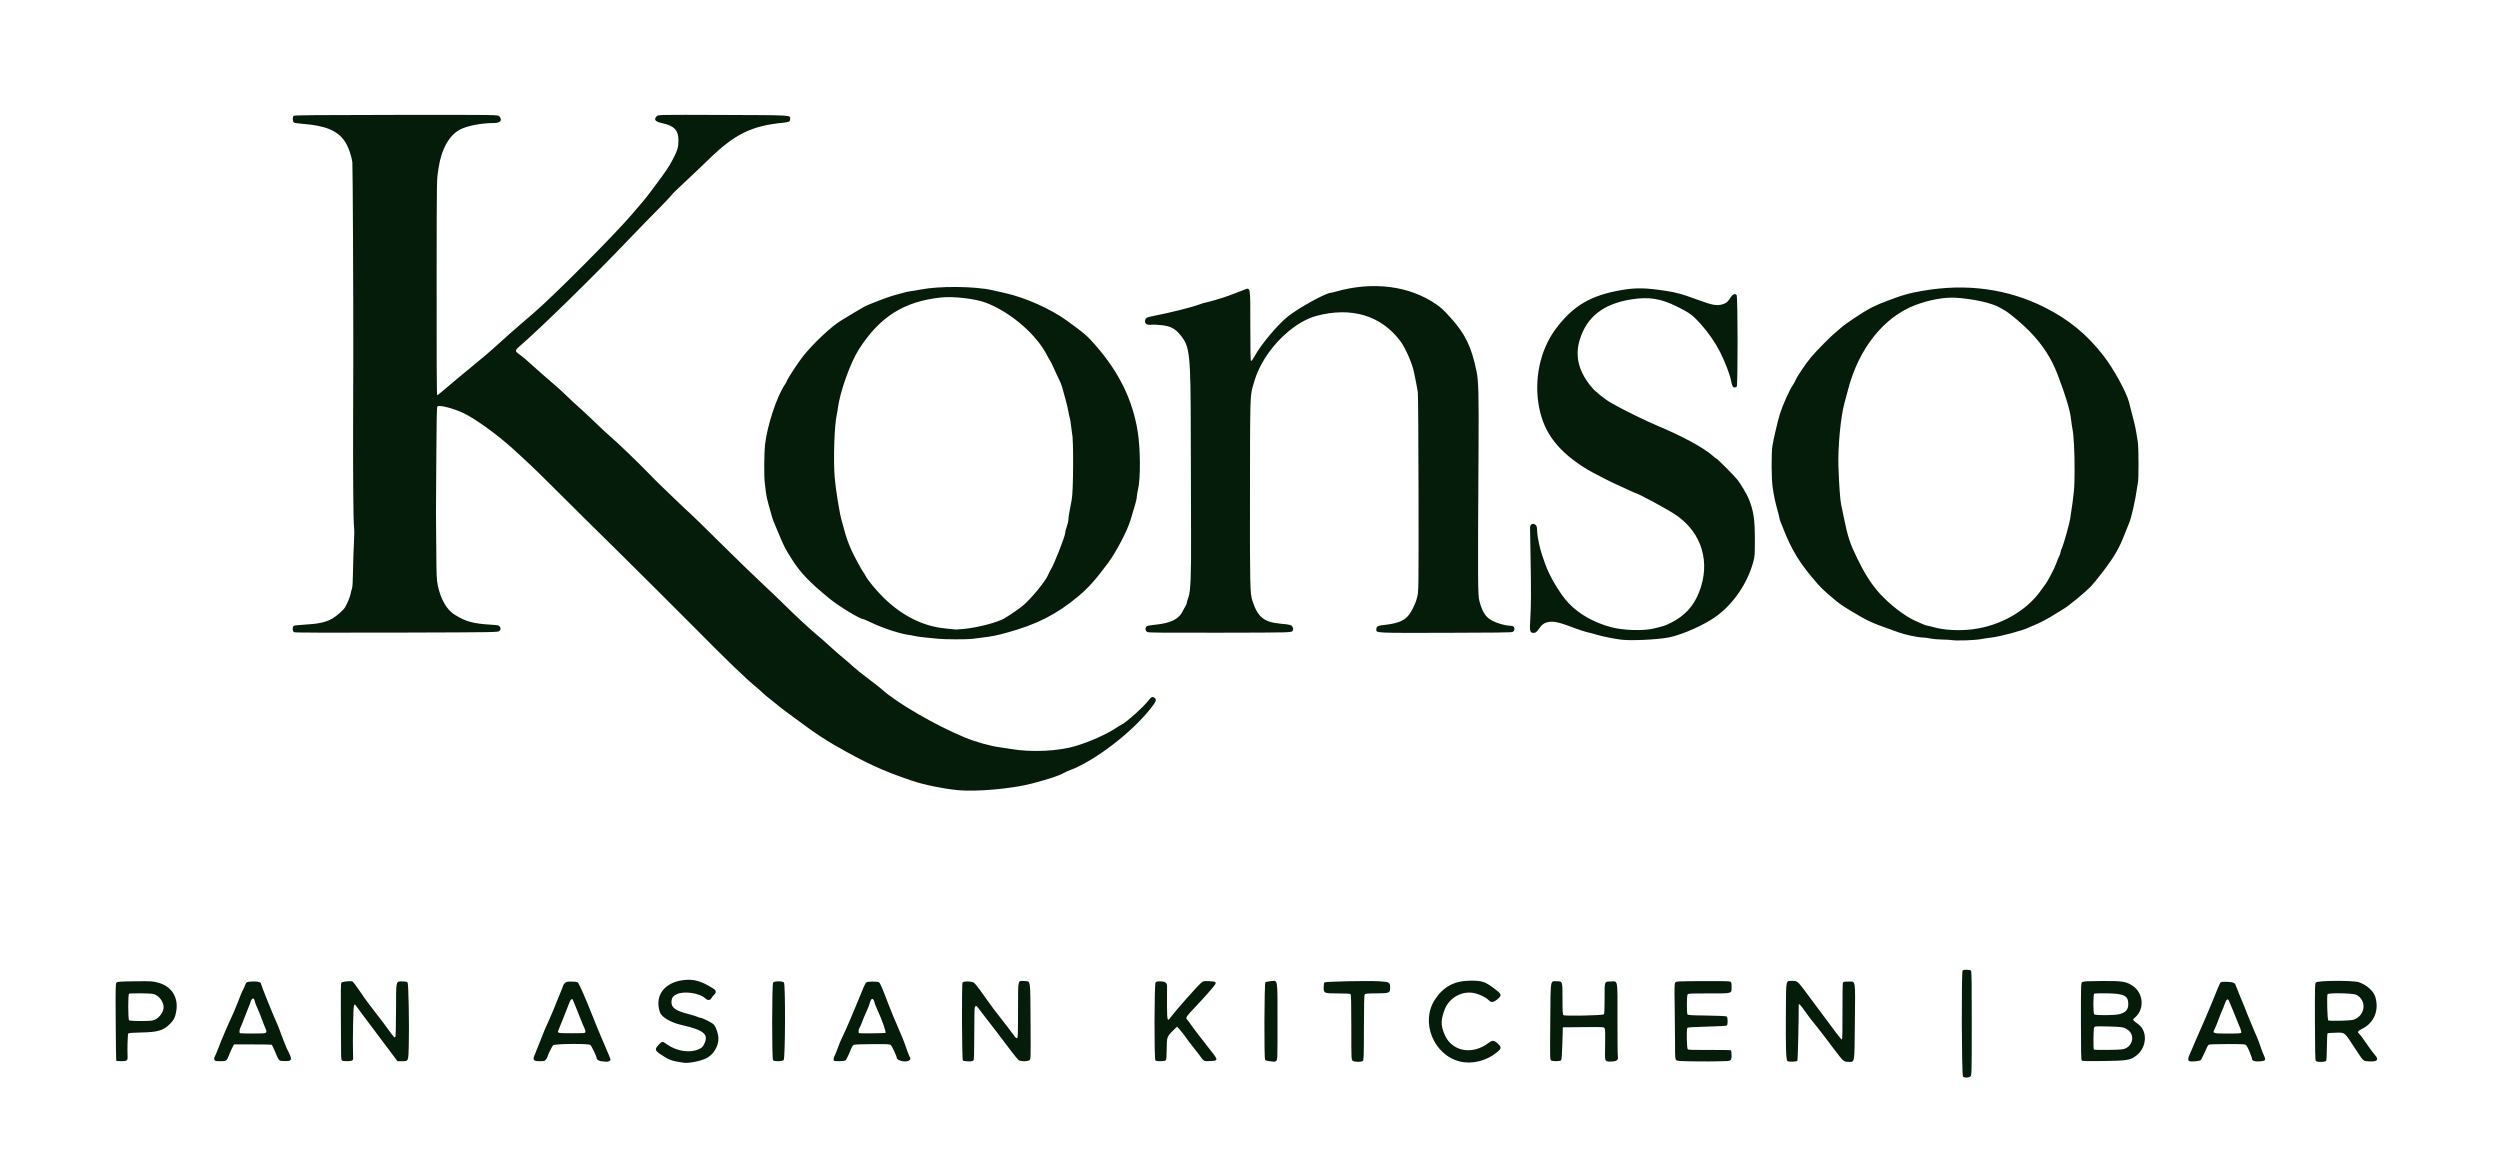
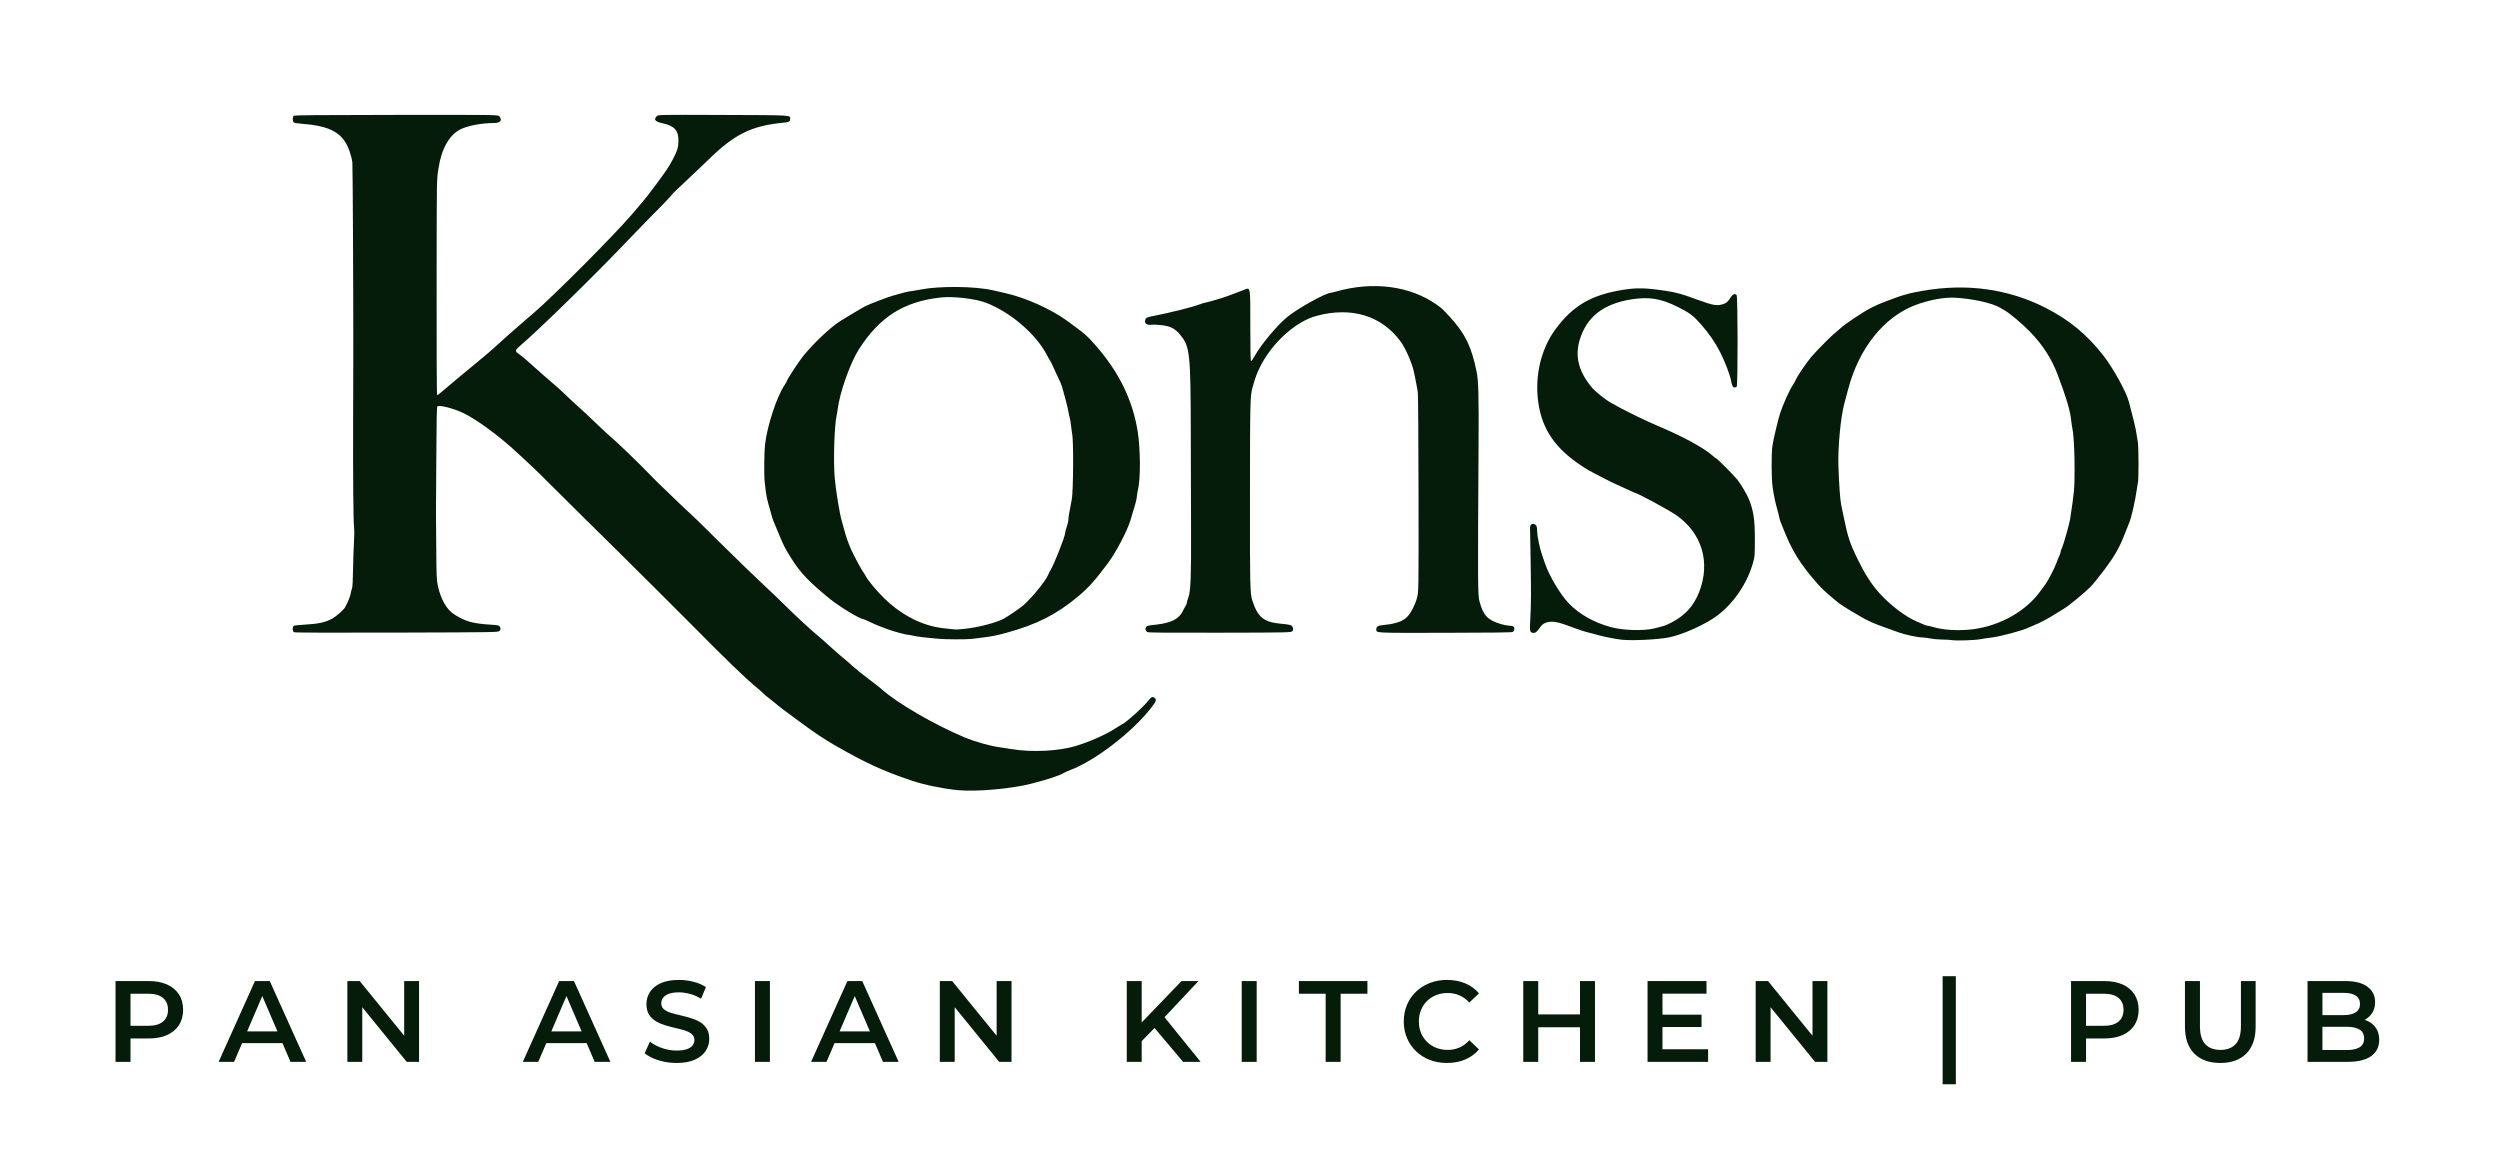
<svg xmlns="http://www.w3.org/2000/svg" viewBox="0 0 950 445">
  <path transform="translate(95.0 30.0)" fill="#051C0A" fill-rule="evenodd" d="M268.75 270.24 C262.92 269.63 256.16 268.23 251.43 266.63 C240.30 262.87 234.21 260.07 222.00 253.07 C218.72 251.19 214.41 248.34 211.02 245.82 C209.59 244.75 207.55 243.26 206.49 242.50 C204.03 240.75 200.64 238.15 199.48 237.12 C198.99 236.69 197.98 235.88 197.23 235.33 C196.49 234.77 195.37 233.83 194.76 233.22 C194.14 232.62 193.01 231.62 192.24 231.00 C188.63 228.09 180.80 220.53 168.58 208.16 C164.50 204.03 143.81 183.41 140.75 180.42 C135.58 175.37 119.15 159.11 113.14 153.10 C108.88 148.83 104.75 144.92 99.62 140.29 C93.80 135.02 85.47 129.03 81.12 126.98 C77.21 125.14 71.88 123.77 71.20 124.45 C70.98 124.67 70.88 129.57 70.80 144.19 C70.75 154.88 70.69 164.07 70.67 164.62 C70.66 165.18 70.67 167.65 70.71 170.12 C70.74 172.60 70.78 176.59 70.79 179.00 C70.84 188.48 70.92 190.38 71.36 192.47 C72.44 197.65 74.72 201.64 77.62 203.48 C81.96 206.22 84.67 206.97 91.69 207.39 C94.17 207.54 94.55 207.62 94.88 208.08 C95.36 208.77 95.35 209.08 94.81 209.73 C94.38 210.27 94.38 210.27 55.80 210.39 C29.46 210.46 17.06 210.42 16.73 210.24 C16.08 209.89 16.05 208.12 16.69 207.79 C16.93 207.67 18.59 207.49 20.38 207.39 C26.01 207.09 28.76 206.50 31.35 205.02 C32.88 204.14 35.59 201.74 36.11 200.80 C37.17 198.87 38.00 196.88 38.22 195.70 C38.35 194.97 38.60 194.04 38.76 193.62 C38.96 193.13 39.10 190.63 39.16 186.38 C39.21 182.80 39.37 178.12 39.51 175.97 C39.65 173.65 39.67 171.36 39.54 170.34 C39.26 168.08 39.12 151.52 39.19 127.25 C39.22 116.46 39.25 107.23 39.25 106.75 C39.30 85.97 39.05 32.92 38.90 31.75 C38.54 29.05 37.31 25.60 36.01 23.69 C33.28 19.63 28.58 17.69 19.96 17.06 C18.22 16.93 16.88 16.71 16.64 16.52 C16.14 16.10 16.12 14.42 16.62 14.00 C16.91 13.77 25.52 13.69 55.64 13.66 C94.29 13.62 94.29 13.62 94.77 14.22 C96.00 15.73 95.16 16.75 92.67 16.75 C88.03 16.76 82.76 17.75 79.98 19.14 C75.75 21.26 72.73 26.60 71.65 33.88 C70.92 38.81 70.97 35.84 70.92 75.75 C70.88 103.76 70.96 120.04 71.12 120.20 C71.17 120.25 72.05 119.58 73.06 118.71 C75.71 116.44 81.45 111.63 83.62 109.88 C88.21 106.16 91.39 103.44 94.75 100.37 C96.74 98.55 100.18 95.49 102.40 93.59 C104.61 91.68 107.25 89.40 108.27 88.52 C115.77 82.04 137.95 59.76 144.78 51.86 C149.53 46.37 150.24 45.51 152.51 42.48 C158.08 35.07 159.03 33.67 160.70 30.51 C162.37 27.33 162.79 25.95 162.81 23.50 C162.84 19.56 161.27 17.81 156.78 16.85 C153.94 16.24 153.29 15.44 154.57 14.16 C155.14 13.59 155.14 13.59 179.75 13.68 C206.85 13.78 205.25 13.68 205.25 15.28 C205.25 16.17 204.78 16.42 202.74 16.62 C190.52 17.80 184.19 20.92 174.14 30.73 C171.65 33.15 167.57 37.03 165.06 39.35 C162.55 41.68 160.50 43.68 160.50 43.79 C160.50 43.99 154.31 50.43 150.22 54.48 C149.17 55.52 146.07 58.74 143.32 61.62 C130.79 74.79 109.59 95.51 102.43 101.59 C100.67 103.09 100.64 103.50 102.25 104.58 C103.40 105.35 105.48 107.14 111.46 112.53 C112.74 113.68 114.66 115.34 115.71 116.21 C116.76 117.08 118.81 118.94 120.25 120.35 C121.69 121.76 123.83 123.74 125.00 124.76 C126.17 125.78 128.98 128.41 131.25 130.60 C133.52 132.79 136.12 135.21 137.04 135.98 C139.51 138.05 147.39 145.63 151.25 149.63 C153.11 151.56 155.64 154.09 156.88 155.24 C158.11 156.40 160.70 158.88 162.62 160.76 C164.55 162.63 166.57 164.53 167.12 164.98 C167.68 165.43 172.91 170.54 178.75 176.34 C184.60 182.13 191.80 189.12 194.75 191.85 C197.71 194.59 201.71 198.42 203.64 200.35 C207.24 203.95 213.52 209.74 215.99 211.74 C216.75 212.35 218.67 214.04 220.25 215.50 C221.83 216.96 224.08 218.93 225.25 219.88 C226.42 220.83 228.19 222.36 229.19 223.29 C230.19 224.21 232.78 226.29 234.94 227.91 C237.11 229.53 239.38 231.31 240.00 231.87 C245.76 237.08 260.12 245.43 271.46 250.17 C275.61 251.90 281.47 253.54 285.12 254.00 C286.23 254.14 288.06 254.42 289.21 254.62 C296.83 255.96 307.33 255.46 313.88 253.45 C319.27 251.79 325.28 249.12 328.88 246.77 C329.84 246.14 330.99 245.44 331.44 245.21 C333.28 244.26 339.45 238.70 341.26 236.37 C342.46 234.81 342.86 234.60 343.66 235.13 C344.65 235.77 344.40 236.51 342.23 239.25 C334.96 248.44 321.11 259.05 311.74 262.60 C310.85 262.93 309.61 263.49 308.99 263.85 C307.22 264.84 303.52 266.05 297.12 267.74 C289.48 269.76 275.75 270.96 268.75 270.24 Z M646.75 213.25 C645.99 213.14 644.19 213.03 642.75 213.02 C641.31 213.00 639.39 212.82 638.50 212.62 C637.61 212.43 636.31 212.26 635.62 212.25 C633.80 212.23 628.94 211.20 626.50 210.31 C625.33 209.89 622.97 209.04 621.25 208.42 C616.87 206.86 615.01 206.02 612.08 204.34 C606.88 201.34 604.33 199.71 602.83 198.44 C601.98 197.72 600.41 196.38 599.33 195.47 C598.26 194.55 596.70 193.04 595.87 192.09 C588.84 184.05 585.88 179.25 582.34 170.12 C582.12 169.57 581.80 168.77 581.62 168.34 C581.43 167.90 581.21 167.12 581.12 166.59 C581.03 166.06 580.70 164.72 580.38 163.62 C579.62 161.01 579.09 158.51 578.60 155.12 C578.13 151.91 578.08 142.48 578.51 139.50 C578.85 137.15 580.54 129.96 581.39 127.20 C582.34 124.15 585.03 118.14 586.24 116.39 C586.63 115.82 587.12 114.95 587.33 114.45 C587.96 112.93 591.29 108.01 593.30 105.62 C595.27 103.29 601.06 97.44 602.38 96.47 C602.79 96.16 603.74 95.33 604.50 94.62 C606.23 93.01 613.15 88.43 616.12 86.92 C618.35 85.80 619.59 85.27 622.25 84.29 C623.01 84.02 624.54 83.45 625.65 83.03 C626.77 82.61 628.19 82.15 628.81 82.02 C629.43 81.88 630.21 81.66 630.55 81.53 C630.90 81.40 633.13 80.95 635.52 80.53 C652.16 77.60 667.89 79.72 682.00 86.81 C691.12 91.39 698.09 97.12 704.31 105.15 C708.13 110.08 712.94 118.81 714.00 122.75 C715.39 127.90 716.54 132.66 716.74 134.06 C716.86 134.92 717.14 136.64 717.36 137.88 C717.72 139.92 717.74 152.91 717.38 153.49 C717.33 153.57 717.17 154.59 717.02 155.76 C716.51 159.71 714.90 166.85 714.13 168.59 C713.81 169.30 713.03 171.26 712.38 172.95 C710.43 178.04 708.65 181.16 704.76 186.38 C702.81 188.99 700.35 192.01 699.29 193.09 C697.36 195.07 691.13 200.21 689.50 201.17 C689.02 201.45 687.56 202.36 686.25 203.18 C683.29 205.06 680.15 206.72 677.89 207.62 C676.94 207.99 675.98 208.40 675.77 208.52 C673.96 209.51 664.99 211.91 661.75 212.27 C660.58 212.40 658.78 212.67 657.75 212.87 C655.50 213.30 648.67 213.54 646.75 213.25 Z M521.12 213.08 C518.44 212.75 514.07 211.88 512.03 211.27 C510.71 210.88 509.01 210.43 508.25 210.27 C507.49 210.12 505.36 209.42 503.50 208.73 C498.04 206.69 496.52 206.26 494.77 206.25 C492.64 206.25 491.20 206.94 490.16 208.46 C488.99 210.15 488.58 210.50 487.76 210.50 C486.38 210.50 486.22 209.87 486.49 205.61 C486.82 200.27 486.85 194.64 486.62 182.25 C486.51 176.27 486.42 170.99 486.42 170.53 C486.42 169.16 487.47 168.62 488.50 169.45 C488.98 169.83 489.06 170.18 489.12 172.01 C489.18 174.04 490.16 178.57 491.11 181.25 C491.33 181.87 491.79 183.20 492.14 184.22 C493.72 188.86 497.92 195.89 501.09 199.21 C505.12 203.43 510.73 206.60 517.25 208.33 C521.93 209.58 529.58 209.80 533.62 208.80 C537.49 207.84 537.82 207.73 539.88 206.70 C545.18 204.05 548.57 200.38 550.67 195.00 C555.04 183.80 551.83 172.77 542.21 165.93 C539.24 163.82 527.09 157.25 526.15 157.25 C526.10 157.25 524.52 156.52 522.63 155.63 C520.75 154.73 519.15 154.00 519.07 154.00 C518.77 154.00 509.91 149.45 508.29 148.47 C497.35 141.83 491.83 134.77 489.89 124.96 C487.80 114.37 490.18 103.03 496.18 94.98 C502.79 86.11 509.65 82.11 521.62 80.15 C526.92 79.29 530.44 79.37 538.05 80.53 C542.21 81.17 543.95 81.66 550.24 83.96 C555.79 86.00 557.35 86.28 559.55 85.64 C561.01 85.21 561.62 84.67 562.84 82.75 C563.48 81.74 564.42 81.47 564.92 82.15 C565.38 82.77 565.41 116.49 564.95 116.95 C564.79 117.11 564.40 117.25 564.11 117.25 C563.47 117.25 563.17 116.61 562.74 114.38 C562.32 112.22 560.48 107.46 558.69 103.89 C556.86 100.24 554.31 96.54 551.26 93.12 C548.31 89.81 547.00 88.84 542.38 86.55 C536.12 83.44 531.64 82.72 525.05 83.74 C514.28 85.42 507.88 90.43 505.26 99.25 C503.39 105.56 504.95 111.45 510.12 117.48 C511.35 118.92 515.45 122.16 517.21 123.08 C517.57 123.28 518.94 124.03 520.25 124.75 C523.44 126.51 531.20 130.26 534.76 131.75 C544.33 135.76 552.37 140.12 555.78 143.15 C556.46 143.76 557.10 144.25 557.21 144.25 C557.53 144.25 564.06 150.81 565.22 152.30 C566.53 153.98 568.79 157.78 569.47 159.44 C571.37 164.06 571.86 167.30 571.85 175.12 C571.84 181.18 571.82 181.45 571.15 183.84 C568.96 191.64 563.93 199.09 557.62 203.87 C553.16 207.26 544.30 211.25 539.00 212.25 C534.65 213.07 524.76 213.53 521.12 213.08 Z M261.62 212.74 C260.66 212.64 258.47 212.43 256.75 212.27 C255.03 212.11 252.99 211.81 252.21 211.61 C251.44 211.41 250.54 211.25 250.21 211.25 C249.37 211.25 244.43 209.92 242.38 209.14 C241.41 208.77 240.06 208.27 239.38 208.02 C238.69 207.77 237.03 207.04 235.69 206.41 C234.36 205.77 233.15 205.25 233.00 205.25 C231.79 205.25 223.91 200.47 220.34 197.57 C212.57 191.25 209.08 187.59 205.74 182.25 C203.39 178.49 203.02 177.77 201.48 174.17 C198.80 167.86 198.52 167.15 198.15 165.62 C197.95 164.80 197.44 163.01 197.03 161.65 C196.61 160.28 196.16 158.15 196.02 156.90 C195.88 155.65 195.69 154.01 195.59 153.25 C195.30 150.98 195.38 141.81 195.70 139.00 C196.57 131.57 200.20 120.61 203.29 116.08 C203.68 115.51 204.00 114.94 204.00 114.81 C204.00 114.29 208.49 107.43 210.25 105.25 C214.25 100.31 220.79 94.17 224.49 91.88 C226.91 90.37 232.89 86.81 233.63 86.43 C235.22 85.62 242.73 82.74 244.27 82.36 C245.15 82.14 246.72 81.70 247.75 81.39 C248.78 81.07 250.30 80.73 251.12 80.64 C251.95 80.54 253.69 80.26 255.00 80.00 C261.90 78.64 275.38 78.76 282.00 80.25 C283.31 80.54 285.58 81.05 287.06 81.39 C294.67 83.11 304.26 87.39 310.25 91.73 C317.28 96.83 318.13 97.56 321.47 101.41 C330.35 111.62 335.45 122.13 337.35 134.12 C338.37 140.62 338.44 151.80 337.47 155.88 C337.22 156.97 337.00 158.25 337.00 158.72 C337.00 159.55 336.32 162.08 334.59 167.66 C333.32 171.79 329.08 179.89 326.08 183.91 C321.24 190.43 318.57 193.41 314.59 196.72 C306.51 203.46 298.96 207.30 287.72 210.38 C283.53 211.53 282.47 211.74 278.38 212.27 C277.14 212.42 275.39 212.65 274.50 212.76 C272.55 213.02 264.08 213.00 261.62 212.74 Z M341.00 210.18 C340.28 209.82 340.07 208.85 340.56 208.17 C340.82 207.81 341.56 207.65 344.20 207.37 C349.86 206.78 352.94 205.26 354.38 202.36 C354.80 201.52 355.33 200.54 355.57 200.18 C355.81 199.81 356.00 199.30 356.00 199.04 C356.00 198.78 356.27 197.84 356.60 196.97 C357.44 194.73 357.68 188.80 357.60 172.00 C357.57 164.64 357.53 148.16 357.50 135.38 C357.44 104.02 357.19 101.68 353.43 97.17 C351.47 94.82 349.83 93.97 346.52 93.58 C344.93 93.40 343.16 93.31 342.59 93.40 C340.72 93.67 339.70 92.81 340.24 91.41 C340.49 90.76 340.84 90.57 342.50 90.24 C350.11 88.72 357.61 86.85 360.88 85.65 C361.84 85.30 362.80 85.01 363.02 85.01 C363.24 85.00 365.15 84.49 367.27 83.86 C370.65 82.86 372.65 82.15 377.55 80.21 C380.28 79.13 380.12 78.33 380.12 93.83 C380.12 103.61 380.20 107.11 380.41 107.18 C380.57 107.23 381.18 106.40 381.76 105.33 C384.17 100.93 390.42 93.46 394.37 90.28 C398.42 87.03 408.90 81.25 410.76 81.25 C410.93 81.25 411.81 81.04 412.72 80.78 C426.74 76.80 440.76 78.62 450.88 85.72 C452.79 87.06 453.45 87.68 456.03 90.51 C461.79 96.83 464.17 101.71 466.11 111.25 C466.83 114.78 466.97 120.01 466.85 139.75 C466.54 191.52 466.56 196.15 467.19 198.48 C468.63 203.85 470.32 205.65 475.34 207.15 C476.44 207.48 477.86 207.75 478.50 207.75 C479.13 207.75 479.85 207.90 480.10 208.07 C480.72 208.53 480.55 209.78 479.81 210.14 C479.40 210.35 472.17 210.44 454.22 210.47 C426.96 210.52 428.00 210.58 428.00 209.17 C428.00 208.05 428.50 207.75 430.75 207.51 C435.56 207.00 438.09 206.11 439.80 204.33 C441.18 202.90 442.71 199.92 443.44 197.25 C444.09 194.88 444.09 194.88 444.04 157.62 C444.01 137.14 443.89 119.76 443.77 119.00 C443.53 117.47 442.93 114.36 442.33 111.50 C441.59 107.96 439.06 102.21 437.13 99.62 C429.83 89.89 418.54 86.49 405.27 90.03 C397.30 92.16 388.23 100.41 383.73 109.62 C382.52 112.11 382.31 112.67 381.10 116.73 C380.05 120.28 380.02 121.30 379.99 157.41 C379.95 193.33 380.01 195.54 380.95 198.40 C382.97 204.52 385.27 206.40 391.50 206.99 C395.38 207.35 395.79 207.47 396.20 208.32 C396.47 208.88 396.47 209.12 396.20 209.69 C395.87 210.38 395.87 210.38 368.75 210.43 C347.43 210.48 341.49 210.42 341.00 210.18 Z M654.58 209.13 C665.19 207.80 675.15 202.11 680.65 194.22 C681.19 193.45 681.93 192.44 682.29 191.97 C683.22 190.79 685.85 185.68 686.46 183.88 C686.73 183.05 687.19 181.93 687.48 181.38 C687.77 180.84 688.00 180.16 688.00 179.88 C688.00 179.60 688.28 178.78 688.62 178.05 C689.17 176.88 691.39 168.93 691.65 167.25 C693.22 156.88 693.32 155.76 693.34 148.50 C693.36 141.68 693.01 135.15 692.49 132.75 C692.36 132.13 692.14 130.64 692.01 129.43 C691.62 125.88 690.01 120.50 686.87 112.28 C684.53 106.15 681.26 101.09 676.32 95.98 C673.63 93.20 668.64 88.99 666.85 87.99 C666.32 87.70 665.52 87.23 665.08 86.96 C662.14 85.17 654.57 83.48 647.88 83.13 C643.76 82.91 638.01 83.98 632.90 85.90 C620.88 90.44 611.35 102.38 607.27 118.02 C606.82 119.73 606.19 122.08 605.87 123.25 C604.46 128.34 603.35 140.06 603.60 147.25 C603.84 154.25 604.26 160.00 604.64 161.75 C604.84 162.64 605.27 164.73 605.60 166.38 C607.15 174.03 607.96 176.49 610.87 182.43 C613.63 188.07 616.10 191.95 619.06 195.27 C623.06 199.76 629.13 204.40 633.28 206.13 C634.16 206.50 635.35 207.02 635.92 207.28 C636.50 207.54 637.14 207.75 637.35 207.75 C637.56 207.75 638.72 208.03 639.93 208.37 C643.80 209.46 649.52 209.76 654.58 209.13 Z M271.29 208.99 C276.63 208.47 284.17 206.49 286.75 204.93 C289.08 203.53 292.52 201.16 293.78 200.08 C297.05 197.28 302.40 190.72 303.35 188.32 C303.62 187.66 304.02 186.84 304.26 186.50 C305.44 184.79 309.74 173.85 309.76 172.54 C309.76 172.17 310.04 171.09 310.38 170.12 C310.72 169.16 311.00 167.93 311.00 167.38 C311.00 166.50 311.31 164.66 312.26 159.86 C312.89 156.72 312.99 136.80 312.39 134.79 C312.33 134.56 312.15 133.21 312.00 131.79 C311.84 130.37 311.60 128.90 311.46 128.54 C311.31 128.17 311.11 127.26 311.01 126.50 C310.90 125.74 310.40 123.61 309.89 121.75 C309.38 119.89 308.80 117.80 308.61 117.09 C308.42 116.38 307.82 114.90 307.26 113.81 C306.71 112.71 305.86 110.88 305.38 109.75 C304.89 108.62 304.29 107.40 304.03 107.04 C303.77 106.67 303.27 105.78 302.90 105.06 C298.93 97.18 289.18 88.74 279.83 85.10 C275.72 83.51 267.39 82.52 262.50 83.05 C248.49 84.56 239.28 90.39 231.38 102.74 C228.13 107.81 224.10 119.14 223.36 125.28 C223.27 126.02 223.11 127.02 222.99 127.50 C222.07 131.29 221.62 144.77 222.19 151.50 C222.58 156.11 224.04 165.08 224.83 167.79 C225.17 168.94 225.61 170.55 225.82 171.38 C226.42 173.76 227.46 176.70 228.57 179.12 C229.66 181.51 232.56 186.87 233.11 187.50 C233.29 187.71 233.64 188.27 233.88 188.75 C234.78 190.53 238.08 194.51 241.06 197.40 C247.79 203.93 255.63 207.87 263.62 208.74 C265.00 208.89 266.46 209.05 266.88 209.09 C268.35 209.26 268.73 209.25 271.29 208.99 Z" />
-   <path transform="translate(30.0 365.0)" fill="#051C0A" fill-rule="evenodd" d="M715.93 44.06 C715.43 43.51 715.30 4.42 715.79 3.82 C716.17 3.37 718.60 3.40 718.99 3.86 C719.22 4.14 719.29 8.89 719.27 23.93 C719.25 43.62 719.25 43.62 718.72 44.06 C718.03 44.64 716.45 44.64 715.93 44.06 Z M229.75 38.84 C225.01 38.09 224.52 37.91 221.31 35.84 C218.78 34.21 218.67 33.75 220.37 31.94 C221.61 30.62 221.69 30.61 223.50 31.89 C227.17 34.49 232.17 35.24 235.54 33.70 C236.73 33.15 237.01 32.88 237.59 31.73 C239.43 28.04 237.47 26.40 229.00 24.50 C224.92 23.59 221.37 21.50 220.76 19.65 C218.69 13.38 222.35 8.37 229.68 7.44 C233.55 6.95 236.48 7.77 240.94 10.58 C242.20 11.38 242.32 12.11 241.35 13.02 C240.99 13.35 240.54 13.93 240.34 14.31 C239.88 15.21 238.89 15.23 237.99 14.36 C235.94 12.40 230.08 11.50 227.32 12.72 C225.75 13.42 225.21 14.18 225.16 15.77 C225.10 17.94 226.74 19.10 231.75 20.38 C233.19 20.76 234.68 21.21 235.05 21.40 C235.42 21.59 235.91 21.75 236.14 21.75 C236.84 21.75 240.59 23.64 241.19 24.29 C242.13 25.33 243.00 27.90 243.00 29.67 C243.00 32.60 241.18 35.64 238.59 37.05 C236.54 38.17 231.69 39.15 229.75 38.84 Z M524.75 38.37 C514.78 35.92 509.70 23.39 515.24 14.89 C518.50 9.89 522.70 7.66 528.88 7.65 C533.43 7.64 534.48 8.03 538.69 11.32 C540.65 12.86 540.69 13.30 539.02 14.71 C537.55 15.95 536.63 16.06 535.74 15.11 C534.78 14.10 532.70 13.03 530.62 12.48 C525.82 11.23 520.66 14.01 518.91 18.79 C517.52 22.62 517.49 24.49 518.80 27.80 C521.47 34.57 529.39 36.15 535.79 31.21 C537.06 30.22 537.79 30.29 539.13 31.53 C540.68 32.96 540.62 33.43 538.70 34.98 C534.76 38.17 529.32 39.49 524.75 38.37 Z M198.75 38.31 C197.67 38.22 196.75 37.70 196.75 37.18 C196.75 36.48 194.84 32.50 194.29 32.06 C193.61 31.51 180.69 31.62 180.18 32.19 C179.73 32.69 178.00 36.22 178.00 36.65 C178.00 36.80 177.77 37.23 177.48 37.59 C177.01 38.19 176.81 38.25 175.16 38.25 C172.63 38.25 172.28 37.78 173.25 35.69 C173.52 35.11 174.37 32.99 175.13 31.00 C176.55 27.25 176.86 26.52 178.96 21.88 C179.64 20.36 180.61 18.06 181.11 16.75 C181.61 15.44 182.46 13.34 183.01 12.09 C183.55 10.83 184.00 9.67 184.00 9.51 C184.00 9.36 184.28 8.95 184.61 8.61 C185.16 8.07 185.44 8.00 187.19 8.00 C188.38 8.00 189.31 8.12 189.56 8.31 C190.03 8.67 192.63 14.60 195.24 21.25 C196.24 23.79 197.76 27.51 198.63 29.50 C201.27 35.60 202.00 37.38 202.00 37.69 C202.00 38.09 201.16 38.51 200.45 38.46 C200.14 38.43 199.37 38.37 198.75 38.31 Z M337.50 38.30 C336.74 38.26 336.02 38.12 335.89 37.99 C335.52 37.62 335.41 8.79 335.77 8.35 C336.30 7.72 339.66 7.88 340.28 8.56 C341.33 9.72 343.18 12.21 345.28 15.25 C346.55 17.09 348.40 19.54 351.13 23.00 C352.96 25.32 354.85 27.82 355.63 28.94 C355.85 29.25 356.19 29.50 356.39 29.50 C356.82 29.50 356.83 29.18 356.86 17.04 C356.88 7.09 356.73 7.63 359.32 7.81 C361.69 7.97 361.50 6.72 361.61 23.08 C361.70 37.51 361.70 37.51 361.17 37.88 C360.39 38.42 357.70 38.38 357.04 37.81 C356.41 37.27 353.44 33.45 348.35 26.63 C347.43 25.39 345.64 23.08 344.38 21.50 C343.12 19.92 341.89 18.32 341.64 17.94 C341.07 17.07 340.60 17.06 340.39 17.92 C340.29 18.29 340.22 22.89 340.22 28.15 C340.22 35.26 340.14 37.77 339.92 37.94 C339.45 38.31 338.97 38.38 337.50 38.30 Z M452.55 38.27 C451.56 38.18 450.89 37.99 450.74 37.75 C450.32 37.08 450.43 8.62 450.85 8.27 C451.05 8.11 451.99 7.91 452.95 7.83 C455.64 7.60 455.45 6.37 455.45 23.31 C455.46 37.75 455.46 37.75 454.92 38.13 C454.63 38.33 454.33 38.48 454.26 38.46 C454.18 38.44 453.42 38.36 452.55 38.27 Z M484.06 38.11 C483.50 37.72 483.50 37.72 483.50 25.41 C483.50 16.17 483.43 13.03 483.20 12.80 C482.99 12.59 481.59 12.50 478.51 12.50 C473.08 12.50 473.00 12.46 473.00 10.14 C473.00 9.18 473.12 8.46 473.31 8.31 C473.73 7.97 489.48 7.64 493.89 7.88 C497.96 8.10 498.25 8.26 498.25 10.25 C498.25 12.36 498.05 12.45 493.09 12.48 C489.63 12.50 488.82 12.57 488.59 12.89 C488.39 13.16 488.30 16.82 488.29 25.57 C488.27 36.92 488.23 37.89 487.84 38.18 C487.22 38.63 484.73 38.59 484.06 38.11 Z M580.27 38.02 C579.86 37.61 579.84 37.11 579.95 31.96 C580.03 27.93 579.98 26.19 579.77 25.79 C579.48 25.24 579.48 25.24 571.68 25.31 L563.88 25.38 L563.70 31.46 C563.59 35.52 563.43 37.66 563.23 37.90 C562.88 38.32 560.22 38.38 559.47 37.98 C558.98 37.72 558.98 37.50 559.10 23.19 C559.24 6.58 559.04 7.88 561.53 7.88 C563.79 7.88 563.75 7.76 563.75 14.64 C563.75 19.55 563.81 20.49 564.13 20.76 C564.62 21.16 578.93 20.87 579.43 20.45 C579.67 20.25 579.75 18.76 579.75 14.38 C579.75 7.68 579.62 8.02 582.12 7.96 C584.87 7.88 584.67 6.73 584.64 22.16 C584.63 29.43 584.69 35.80 584.78 36.32 C585.03 37.81 584.49 38.28 582.41 38.38 C581.04 38.45 580.63 38.38 580.27 38.02 Z M614.27 38.32 C608.37 38.25 607.34 38.19 606.96 37.84 C606.55 37.47 606.51 36.88 606.52 31.40 C606.52 28.09 606.46 21.66 606.38 17.12 C606.25 10.13 606.29 8.80 606.59 8.38 C606.95 7.89 607.30 7.88 617.00 7.82 C623.51 7.78 627.21 7.84 627.52 8.01 C627.92 8.23 628.00 8.55 628.00 9.99 C628.00 12.65 628.53 12.50 619.37 12.50 C611.86 12.50 611.51 12.52 611.26 12.98 C610.95 13.57 610.92 19.98 611.23 20.47 C611.40 20.75 612.86 20.84 618.64 20.91 C623.39 20.98 625.95 21.10 626.17 21.28 C626.60 21.64 626.62 24.35 626.19 24.69 C626.01 24.83 622.79 25.02 618.62 25.12 C613.61 25.24 611.32 25.39 611.19 25.59 C610.82 26.16 610.97 33.41 611.36 33.73 C611.62 33.95 613.84 34.02 619.58 33.98 C623.90 33.96 627.57 34.01 627.72 34.11 C627.88 34.20 628.00 34.97 628.00 35.87 C628.00 38.12 627.82 38.25 624.67 38.25 C623.27 38.26 621.90 38.29 621.62 38.32 C621.35 38.36 618.04 38.36 614.27 38.32 Z M649.21 38.18 C648.68 37.65 648.54 33.06 648.64 19.38 C648.73 6.77 648.51 7.75 651.19 7.75 C653.18 7.75 652.77 7.32 659.10 15.88 C668.03 27.94 669.60 30.00 669.89 30.00 C670.10 30.00 670.17 27.31 670.14 19.56 C670.12 13.82 670.19 8.87 670.29 8.56 C670.47 8.05 670.64 8.00 672.35 8.00 C675.24 8.00 675.02 6.65 674.85 23.37 C674.68 39.70 674.87 38.50 672.40 38.50 C670.70 38.50 670.45 38.30 667.71 34.69 C666.43 33.00 664.23 30.11 662.82 28.25 C661.41 26.39 659.68 24.20 658.98 23.38 C658.28 22.55 656.92 20.75 655.97 19.38 C654.26 16.93 653.49 16.13 653.51 16.80 C653.58 20.32 653.18 37.92 653.02 38.08 C652.58 38.52 649.63 38.59 649.21 38.18 Z M801.93 38.22 C801.35 37.89 801.39 37.17 802.09 35.65 C802.41 34.95 802.93 33.76 803.24 33.00 C803.55 32.24 803.95 31.29 804.13 30.88 C806.57 25.39 809.99 17.45 810.75 15.50 C812.10 12.05 813.55 8.61 813.79 8.33 C813.98 8.10 814.69 8.03 816.27 8.09 C818.63 8.17 819.32 8.48 819.64 9.60 C819.73 9.89 820.36 11.47 821.04 13.12 C823.10 18.08 823.18 18.27 824.34 21.27 C824.96 22.85 825.99 25.33 826.63 26.77 C827.28 28.20 828.01 29.94 828.25 30.62 C829.66 34.64 829.98 35.48 830.34 36.19 C830.92 37.30 830.87 37.97 830.19 38.10 C827.63 38.62 825.75 38.32 825.75 37.38 C825.75 36.77 824.23 33.04 823.71 32.39 C823.21 31.75 823.21 31.75 816.40 31.75 C811.32 31.75 809.50 31.83 809.22 32.06 C809.01 32.23 808.35 33.53 807.76 34.93 C807.16 36.34 806.49 37.65 806.27 37.84 C805.78 38.27 802.53 38.55 801.93 38.22 Z M850.01 38.14 C849.78 37.86 849.70 34.20 849.67 23.27 C849.64 9.70 849.66 8.73 850.08 8.32 C850.81 7.58 864.16 7.51 866.34 8.24 C869.30 9.22 871.95 11.57 872.61 13.80 C874.13 18.89 872.20 23.63 867.70 25.90 C865.89 26.81 865.69 27.14 866.52 27.89 C866.81 28.15 867.35 28.82 867.73 29.37 C869.88 32.52 871.67 34.99 872.41 35.81 C874.11 37.71 873.42 38.53 870.29 38.32 C867.86 38.15 868.36 38.63 864.58 32.88 C860.76 27.06 861.15 27.36 857.60 27.42 C855.99 27.45 854.58 27.57 854.47 27.68 C854.35 27.80 854.24 30.08 854.22 32.76 C854.21 35.44 854.09 37.82 853.96 38.06 C853.66 38.64 850.48 38.70 850.01 38.14 Z M14.17 38.06 C14.11 37.96 14.01 31.33 13.97 23.32 C13.88 10.31 13.92 8.73 14.27 8.37 C14.61 8.04 15.65 7.96 21.27 7.89 C27.69 7.81 27.94 7.83 30.20 8.44 C35.16 9.79 37.81 13.92 37.01 19.07 C36.64 21.44 36.06 22.64 34.60 24.08 C32.02 26.62 30.10 27.20 23.77 27.34 C20.06 27.42 18.89 27.52 18.72 27.78 C18.51 28.11 18.35 33.90 18.48 36.32 C18.57 38.02 18.29 38.25 16.11 38.25 C15.10 38.25 14.23 38.17 14.17 38.06 Z M51.50 37.75 C51.30 37.37 51.35 37.02 51.76 36.19 C52.05 35.60 52.50 34.56 52.75 33.88 C53.65 31.37 56.32 25.05 57.76 22.00 C58.57 20.28 59.56 17.98 59.97 16.88 C60.95 14.27 62.22 11.23 62.47 10.89 C62.57 10.74 62.86 10.10 63.10 9.45 C63.60 8.09 63.72 8.04 66.30 7.96 C68.20 7.90 69.25 8.29 69.25 9.05 C69.25 9.41 73.33 19.60 74.69 22.63 C75.37 24.14 76.07 25.83 76.24 26.38 C76.65 27.62 78.69 32.89 78.99 33.46 C81.26 37.77 81.17 38.30 78.17 38.20 C75.83 38.11 76.13 38.43 74.36 34.25 C73.86 33.08 73.36 32.07 73.25 32.00 C73.14 31.93 69.87 31.88 65.98 31.88 L58.92 31.88 L58.39 32.88 C58.09 33.43 57.48 34.80 57.03 35.92 C56.09 38.25 56.09 38.25 53.61 38.25 C52.03 38.25 51.73 38.18 51.50 37.75 Z M100.00 38.00 C99.70 37.81 99.62 37.13 99.61 34.57 C99.60 32.81 99.56 26.28 99.52 20.06 C99.46 11.95 99.52 8.65 99.72 8.41 C100.07 7.99 103.36 7.66 103.97 7.98 C104.21 8.11 105.47 9.78 106.75 11.67 C109.04 15.06 110.44 16.95 113.81 21.24 C114.74 22.41 116.41 24.64 117.52 26.19 C119.73 29.25 119.96 29.48 120.26 28.99 C120.37 28.81 120.47 24.21 120.49 18.77 C120.52 7.22 120.36 7.91 123.04 7.95 C124.14 7.97 124.70 8.09 124.89 8.35 C125.25 8.84 125.54 24.49 125.34 32.10 C125.17 38.51 125.28 38.25 122.72 38.25 L121.04 38.25 L118.94 35.44 C117.79 33.89 114.99 30.17 112.73 27.17 C108.66 21.77 106.14 18.40 105.38 17.31 C104.41 15.95 104.34 16.39 104.17 24.56 C104.08 28.86 104.07 33.53 104.15 34.94 C104.26 36.80 104.22 37.61 104.00 37.88 C103.64 38.31 100.62 38.40 100.00 38.00 Z M263.76 37.89 C263.28 37.31 263.32 8.82 263.80 8.34 C264.39 7.75 267.47 7.77 267.90 8.37 C268.51 9.20 268.41 37.28 267.79 37.84 C267.19 38.38 264.20 38.42 263.76 37.89 Z M286.92 38.08 C286.61 37.78 286.74 36.99 287.27 35.96 C287.55 35.41 288.07 34.09 288.43 33.04 C288.78 31.99 289.54 30.17 290.13 29.00 C291.19 26.87 293.62 21.26 296.14 15.12 C296.87 13.34 297.77 11.14 298.13 10.25 C298.50 9.36 298.98 8.48 299.20 8.31 C299.73 7.89 303.52 7.89 304.05 8.31 C304.52 8.68 305.11 10.05 307.52 16.38 C308.53 19.04 310.30 23.32 311.24 25.38 C312.32 27.74 313.73 31.28 314.38 33.25 C314.76 34.42 315.28 35.79 315.53 36.30 C316.10 37.42 316.09 37.37 315.61 37.86 C314.57 38.90 310.75 38.14 310.75 36.89 C310.75 36.38 309.06 32.73 308.57 32.19 C308.20 31.78 307.61 31.75 301.68 31.76 C298.12 31.77 294.93 31.89 294.60 32.01 C293.99 32.24 293.86 32.46 292.49 35.75 C292.05 36.78 291.52 37.77 291.30 37.94 C290.89 38.26 287.22 38.39 286.92 38.08 Z M409.05 37.95 C408.57 37.47 408.62 9.02 409.11 8.36 C409.40 7.96 409.73 7.88 411.04 7.93 C413.03 8.00 413.57 8.51 413.48 10.24 C413.44 10.86 413.44 13.88 413.46 16.94 C413.51 23.20 413.57 23.38 415.06 21.31 C416.52 19.28 424.84 9.88 426.34 8.57 C427.22 7.79 427.29 7.77 429.38 7.84 C431.82 7.92 432.32 8.19 431.75 9.11 C431.17 10.03 427.32 14.39 423.87 18.01 C420.76 21.27 420.39 21.89 421.16 22.53 C421.38 22.71 421.85 23.32 422.20 23.87 C422.82 24.86 426.49 29.67 430.33 34.53 C432.96 37.85 432.92 38.10 429.84 38.20 C427.27 38.28 427.61 38.48 425.50 35.58 C425.02 34.92 423.94 33.53 423.10 32.50 C422.27 31.47 421.12 29.95 420.55 29.12 C419.99 28.30 419.02 27.06 418.41 26.38 L417.29 25.12 L416.01 26.37 C413.42 28.90 413.38 29.03 413.35 33.53 C413.33 36.33 413.23 37.59 413.01 37.87 C412.61 38.34 409.51 38.41 409.05 37.95 Z M761.06 37.97 C760.82 37.72 760.75 34.40 760.75 23.08 C760.75 8.51 760.75 8.51 761.31 8.16 C761.76 7.89 763.34 7.81 768.77 7.78 C776.51 7.75 777.83 7.95 780.24 9.49 C784.48 12.22 785.07 18.26 781.41 21.56 C780.23 22.62 780.12 22.38 782.61 24.25 C786.14 26.91 785.80 32.92 781.94 36.02 C779.65 37.86 778.35 38.08 769.38 38.19 C763.11 38.27 761.31 38.22 761.06 37.97 Z M777.77 33.35 C780.60 32.04 781.11 28.22 778.69 26.42 C777.21 25.33 776.38 25.18 771.08 25.06 C766.18 24.95 766.04 24.96 765.77 25.47 C765.49 25.98 765.41 33.40 765.68 33.83 C765.74 33.94 768.24 34.00 771.21 33.95 C776.10 33.88 776.74 33.82 777.77 33.35 Z M70.69 27.59 C71.36 27.41 71.41 26.79 70.84 25.68 C70.62 25.25 70.00 23.67 69.46 22.18 C68.93 20.68 68.16 18.79 67.76 17.97 C67.35 17.16 66.95 16.10 66.86 15.63 C66.63 14.41 66.15 14.08 65.65 14.79 C65.43 15.11 65.25 15.48 65.25 15.63 C65.25 15.77 64.85 16.85 64.35 18.01 C63.86 19.17 63.07 21.17 62.60 22.45 C62.13 23.74 61.58 25.11 61.37 25.50 C60.98 26.26 60.88 27.30 61.17 27.58 C61.37 27.79 69.92 27.80 70.69 27.59 Z M192.45 27.08 C192.49 26.78 192.29 26.07 192.00 25.50 C191.70 24.92 191.08 23.42 190.60 22.16 C190.13 20.90 189.33 18.92 188.84 17.75 C188.35 16.58 187.84 15.36 187.71 15.03 C187.39 14.19 186.76 14.80 186.14 16.55 C185.88 17.28 184.95 19.68 184.06 21.88 C183.17 24.07 182.31 26.19 182.16 26.57 C181.75 27.60 181.92 27.64 187.42 27.63 C192.31 27.63 192.38 27.62 192.45 27.08 Z M306.46 27.51 C306.90 27.46 305.16 22.48 303.27 18.41 C302.71 17.20 302.25 16.01 302.25 15.77 C302.25 15.54 302.09 15.13 301.90 14.87 C301.41 14.20 300.89 14.70 300.51 16.20 C300.35 16.84 299.76 18.33 299.21 19.50 C298.65 20.67 297.94 22.38 297.62 23.31 C297.29 24.24 296.86 25.25 296.64 25.55 C296.23 26.14 296.12 27.28 296.44 27.60 C296.57 27.74 305.33 27.66 306.46 27.51 Z M821.67 27.36 C821.75 27.14 821.58 26.44 821.30 25.79 C821.01 25.15 820.48 23.84 820.12 22.88 C819.76 21.91 818.96 19.94 818.34 18.50 C817.72 17.06 817.11 15.61 816.98 15.29 C816.58 14.30 815.98 14.75 815.39 16.50 C815.09 17.39 814.69 18.40 814.51 18.73 C814.33 19.06 813.70 20.65 813.11 22.26 C812.52 23.87 811.81 25.61 811.52 26.14 C810.69 27.70 810.85 27.75 816.54 27.75 C820.84 27.75 821.54 27.70 821.67 27.36 Z M28.09 22.76 C29.95 22.33 31.78 20.28 32.13 18.24 C32.44 16.41 31.04 13.99 29.12 13.03 C28.25 12.59 27.57 12.52 23.73 12.47 C21.31 12.44 19.20 12.50 19.04 12.60 C18.62 12.86 18.63 22.28 19.05 22.70 C19.41 23.06 26.59 23.11 28.09 22.76 Z M864.23 22.52 C868.85 21.12 869.56 15.09 865.36 13.01 C864.11 12.39 854.64 12.22 854.46 12.81 C854.15 13.88 854.40 22.53 854.75 22.75 C855.23 23.06 863.09 22.87 864.23 22.52 Z M775.48 20.36 C777.86 19.69 778.75 18.64 778.75 16.50 C778.75 13.38 777.12 12.56 770.72 12.47 C768.18 12.44 765.97 12.49 765.80 12.59 C765.38 12.85 765.38 20.03 765.80 20.45 C766.27 20.92 773.73 20.85 775.48 20.36 Z" />
+   <path transform="translate(30.0 365.0)" fill="#051C0A" fill-rule="nonzero" d="M13.90 38.50V7.80H26.50Q30.57 7.80 33.50 9.11Q36.42 10.42 38.00 12.87Q39.58 15.33 39.58 18.73Q39.58 22.09 38.00 24.54Q36.42 27.00 33.50 28.31Q30.57 29.62 26.50 29.62H17.05L19.59 26.99V38.50ZM19.59 27.59 17.05 24.81H26.27Q30.02 24.81 31.93 23.21Q33.84 21.62 33.84 18.73Q33.84 15.80 31.93 14.21Q30.02 12.61 26.27 12.61H17.05L19.59 9.83Z M53.08 38.50 66.88 7.80H72.51L86.35 38.50H80.39L68.53 10.84H70.81L58.95 38.50ZM59.46 31.39 60.98 26.92H77.55L79.11 31.39Z M102.00 38.50V7.80H106.69L125.93 31.45H123.59V7.80H129.24V38.50H124.55L105.31 14.85H107.66V38.50Z M168.67 38.50 182.48 7.80H188.11L201.95 38.50H195.98L184.12 10.84H186.40L174.54 38.50ZM175.05 31.39 176.58 26.92H193.14L194.70 31.39Z M227.09 38.93Q223.50 38.93 220.21 37.90Q216.92 36.87 214.97 35.24L216.97 30.83Q218.82 32.29 221.54 33.25Q224.25 34.21 227.10 34.21Q229.51 34.21 230.99 33.69Q232.48 33.17 233.18 32.26Q233.88 31.35 233.88 30.21Q233.88 28.81 232.88 27.96Q231.89 27.12 230.28 26.60Q228.67 26.08 226.72 25.65Q224.77 25.22 222.81 24.62Q220.86 24.03 219.25 23.08Q217.64 22.12 216.64 20.56Q215.65 18.99 215.65 16.53Q215.65 14.03 216.98 11.95Q218.31 9.87 221.05 8.62Q223.80 7.37 228.00 7.37Q230.77 7.37 233.49 8.06Q236.21 8.76 238.24 10.08L236.42 14.52Q234.37 13.27 232.19 12.68Q230.00 12.09 227.95 12.09Q225.62 12.09 224.13 12.66Q222.64 13.23 221.96 14.16Q221.28 15.10 221.28 16.27Q221.28 17.67 222.28 18.52Q223.28 19.36 224.89 19.86Q226.50 20.35 228.45 20.80Q230.40 21.25 232.35 21.82Q234.30 22.40 235.91 23.33Q237.52 24.26 238.52 25.83Q239.52 27.39 239.52 29.81Q239.52 32.27 238.16 34.35Q236.81 36.43 234.05 37.68Q231.30 38.93 227.09 38.93Z M256.88 38.50V7.80H262.57V38.50Z M278.21 38.50 292.02 7.80H297.65L311.49 38.50H305.52L293.66 10.84H295.94L284.08 38.50ZM284.59 31.39 286.12 26.92H302.68L304.24 31.39Z M327.13 38.50V7.80H331.82L351.06 31.45H348.72V7.80H354.38V38.50H349.69L330.45 14.85H332.79V38.50Z M403.22 31.27 402.92 24.50 419.00 7.80H425.43L412.06 22.02L408.88 25.49ZM398.17 38.50V7.80H403.84V38.50ZM419.57 38.50 407.78 24.51 411.55 20.34 426.23 38.50Z M441.85 38.50V7.80H447.54V38.50Z M473.75 38.50V12.62H463.58V7.80H489.62V12.62H479.44V38.50Z M519.84 38.93Q516.31 38.93 513.31 37.77Q510.31 36.61 508.10 34.48Q505.89 32.35 504.66 29.47Q503.43 26.59 503.43 23.15Q503.43 19.71 504.66 16.83Q505.89 13.95 508.12 11.82Q510.35 9.69 513.35 8.53Q516.35 7.37 519.88 7.37Q523.64 7.37 526.76 8.66Q529.88 9.95 532.01 12.47L528.34 15.98Q526.68 14.15 524.61 13.25Q522.55 12.34 520.14 12.34Q517.76 12.34 515.75 13.14Q513.75 13.93 512.27 15.38Q510.79 16.83 509.98 18.81Q509.17 20.78 509.17 23.15Q509.17 25.52 509.98 27.49Q510.79 29.47 512.27 30.92Q513.75 32.37 515.75 33.16Q517.76 33.96 520.14 33.96Q522.55 33.96 524.61 33.05Q526.68 32.15 528.34 30.28L532.01 33.79Q529.88 36.31 526.76 37.62Q523.64 38.93 519.84 38.93Z M570.40 38.50V7.80H576.09V38.50ZM548.84 38.50V7.80H554.53V38.50ZM554.06 25.35V20.47H570.83V25.35Z M596.07 38.50V7.80H618.47V12.59H601.74V33.71H619.08V38.50ZM601.31 25.25V20.58H616.59V25.25Z M637.16 38.50V7.80H641.85L661.09 31.45H658.75V7.80H664.41V38.50H659.72L640.47 14.85H642.82V38.50Z M708.20 47.01V5.96H713.22V47.01Z M757.00 38.50V7.80H769.61Q773.67 7.80 776.60 9.11Q779.53 10.42 781.10 12.87Q782.68 15.33 782.68 18.73Q782.68 22.09 781.10 24.54Q779.53 27.00 776.60 28.31Q773.67 29.62 769.61 29.62H760.15L762.69 26.99V38.50ZM762.69 27.59 760.15 24.81H769.37Q773.12 24.81 775.03 23.21Q776.94 21.62 776.94 18.73Q776.94 15.80 775.03 14.21Q773.12 12.61 769.37 12.61H760.15L762.69 9.83Z M813.71 38.93Q807.41 38.93 803.85 35.39Q800.28 31.84 800.28 25.11V7.80H805.98V24.91Q805.98 29.64 808.01 31.80Q810.05 33.96 813.76 33.96Q817.48 33.96 819.51 31.80Q821.55 29.64 821.55 24.91V7.80H827.14V25.11Q827.14 31.84 823.57 35.39Q820.01 38.93 813.71 38.93Z M846.86 38.50V7.80H861.23Q866.75 7.80 869.65 9.96Q872.54 12.13 872.54 15.79Q872.54 18.23 871.40 19.97Q870.26 21.71 868.35 22.65Q866.45 23.59 864.19 23.59L864.99 22.02Q867.60 22.02 869.65 22.96Q871.71 23.89 872.90 25.70Q874.10 27.51 874.10 30.15Q874.10 34.10 871.08 36.30Q868.05 38.50 862.11 38.50ZM852.52 34.01H861.77Q864.97 34.01 866.66 32.96Q868.36 31.91 868.36 29.62Q868.36 27.32 866.66 26.25Q864.97 25.18 861.77 25.18H852.09V20.74H860.59Q863.57 20.74 865.18 19.69Q866.80 18.64 866.80 16.52Q866.80 14.38 865.18 13.33Q863.57 12.29 860.59 12.29H852.52Z" />
</svg>
